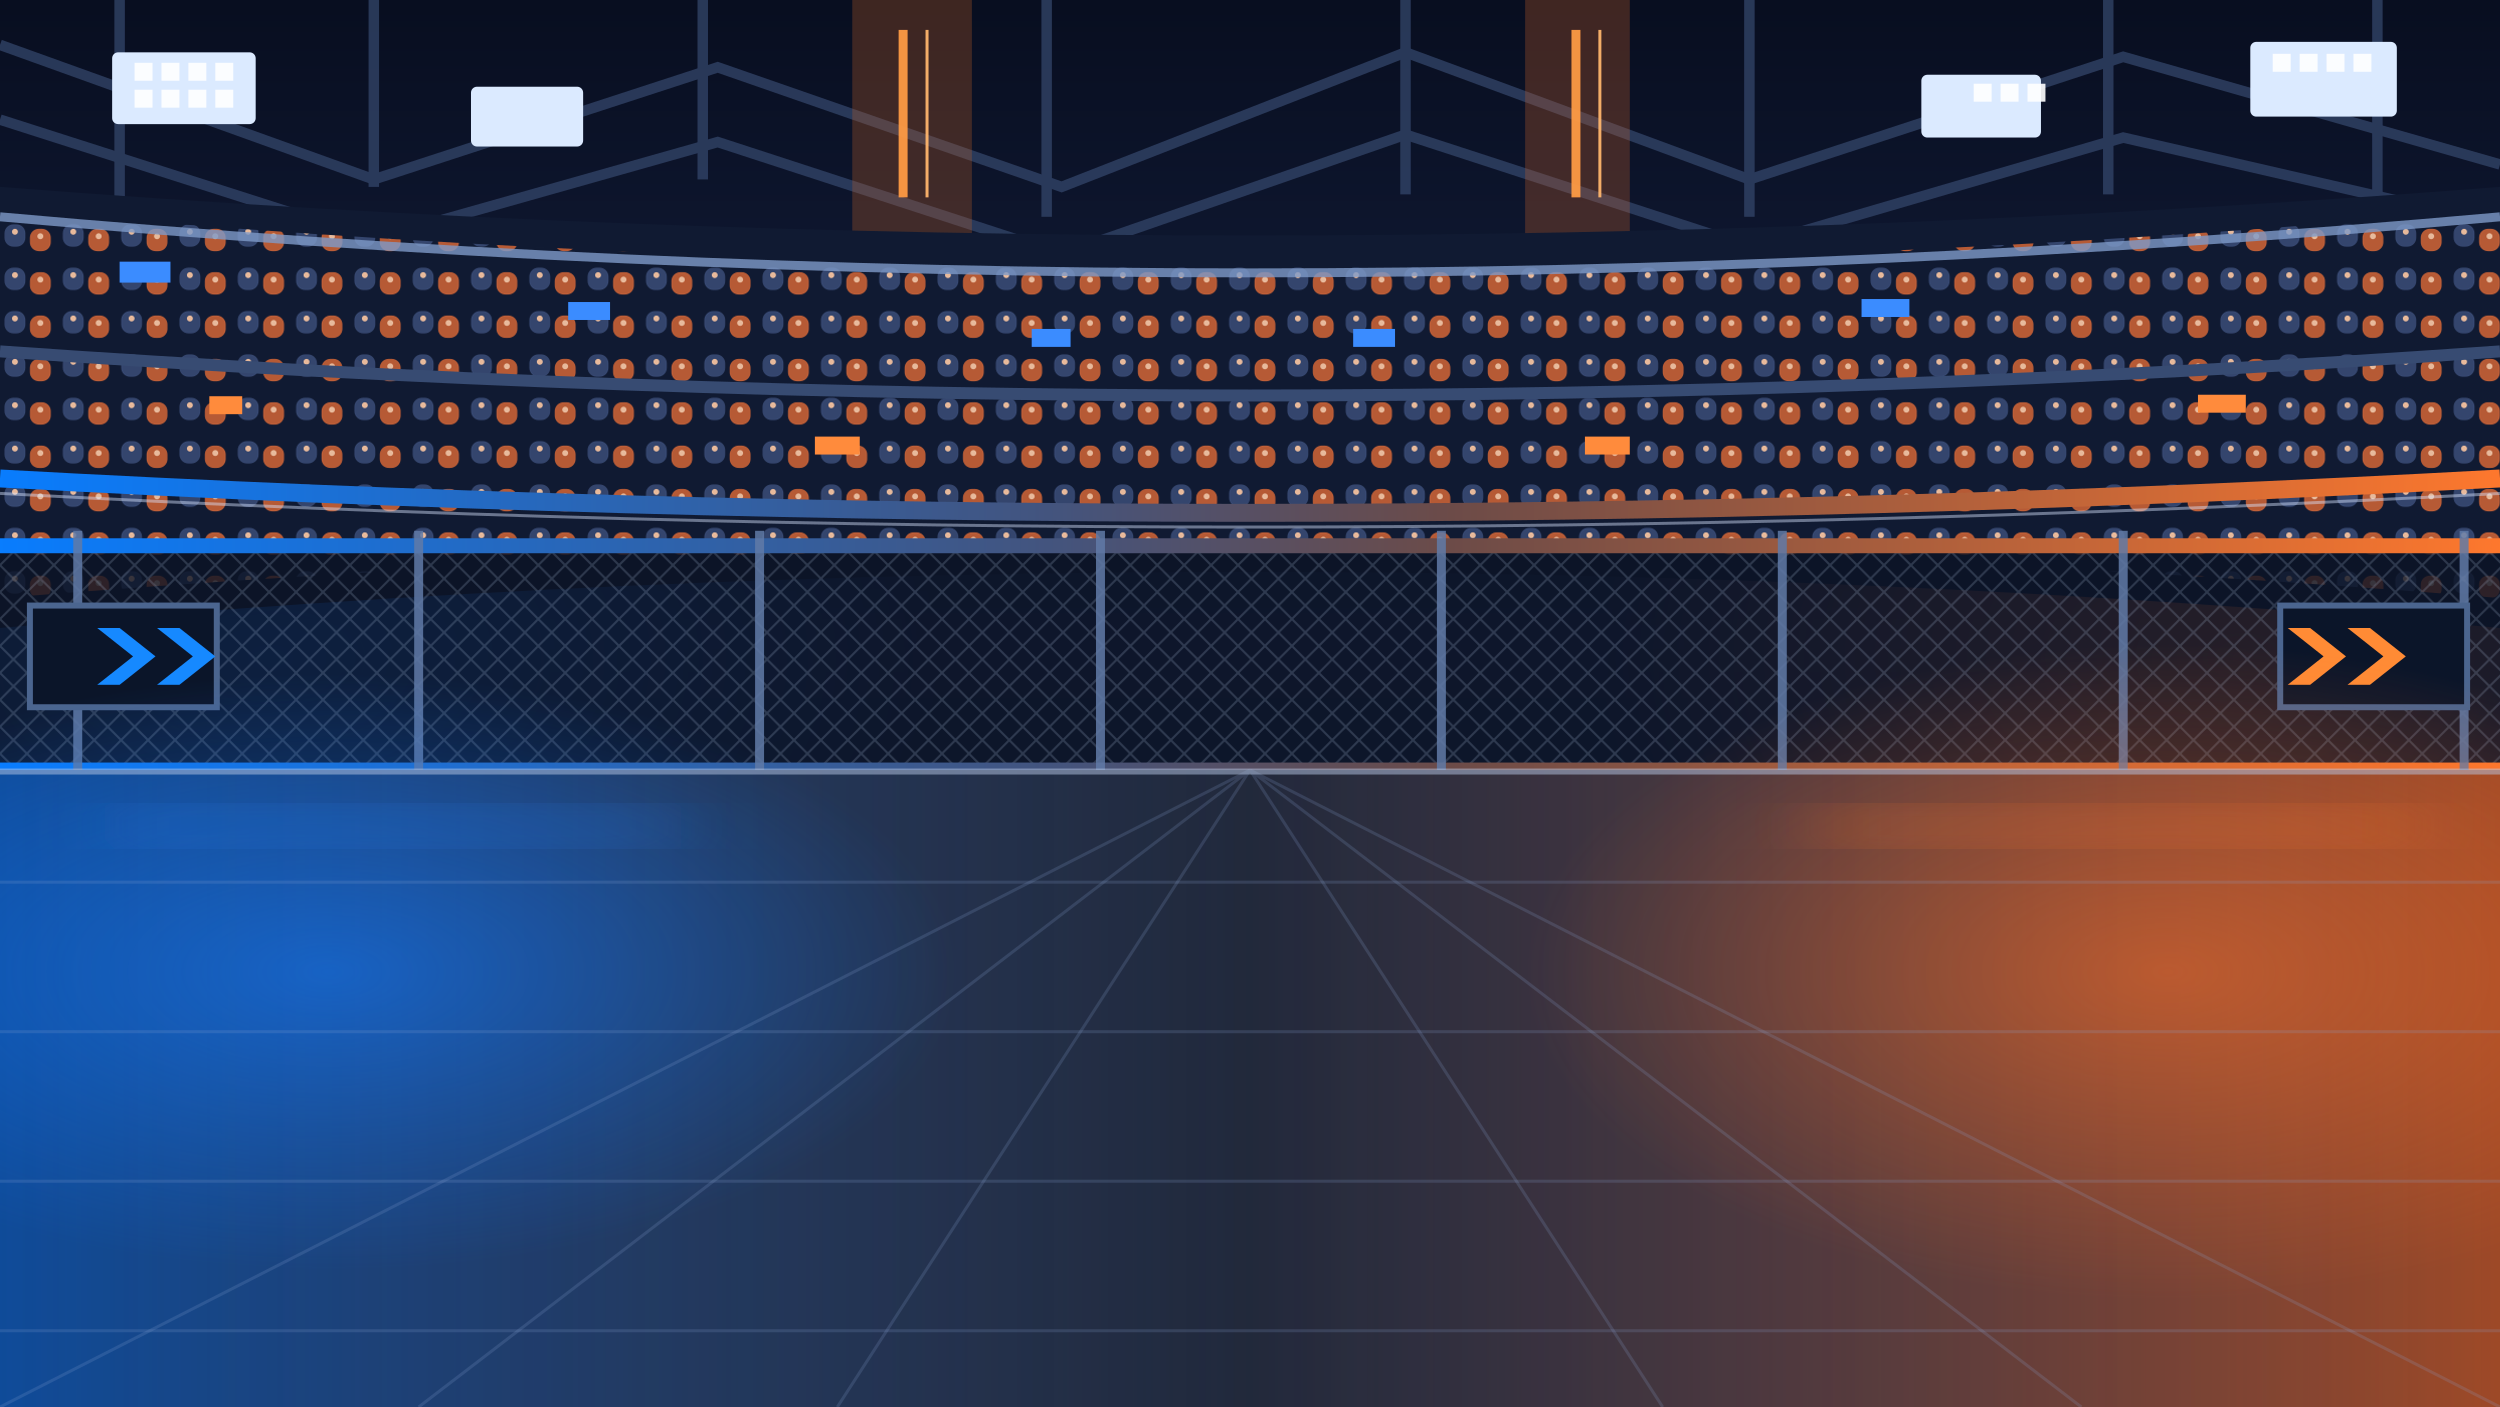
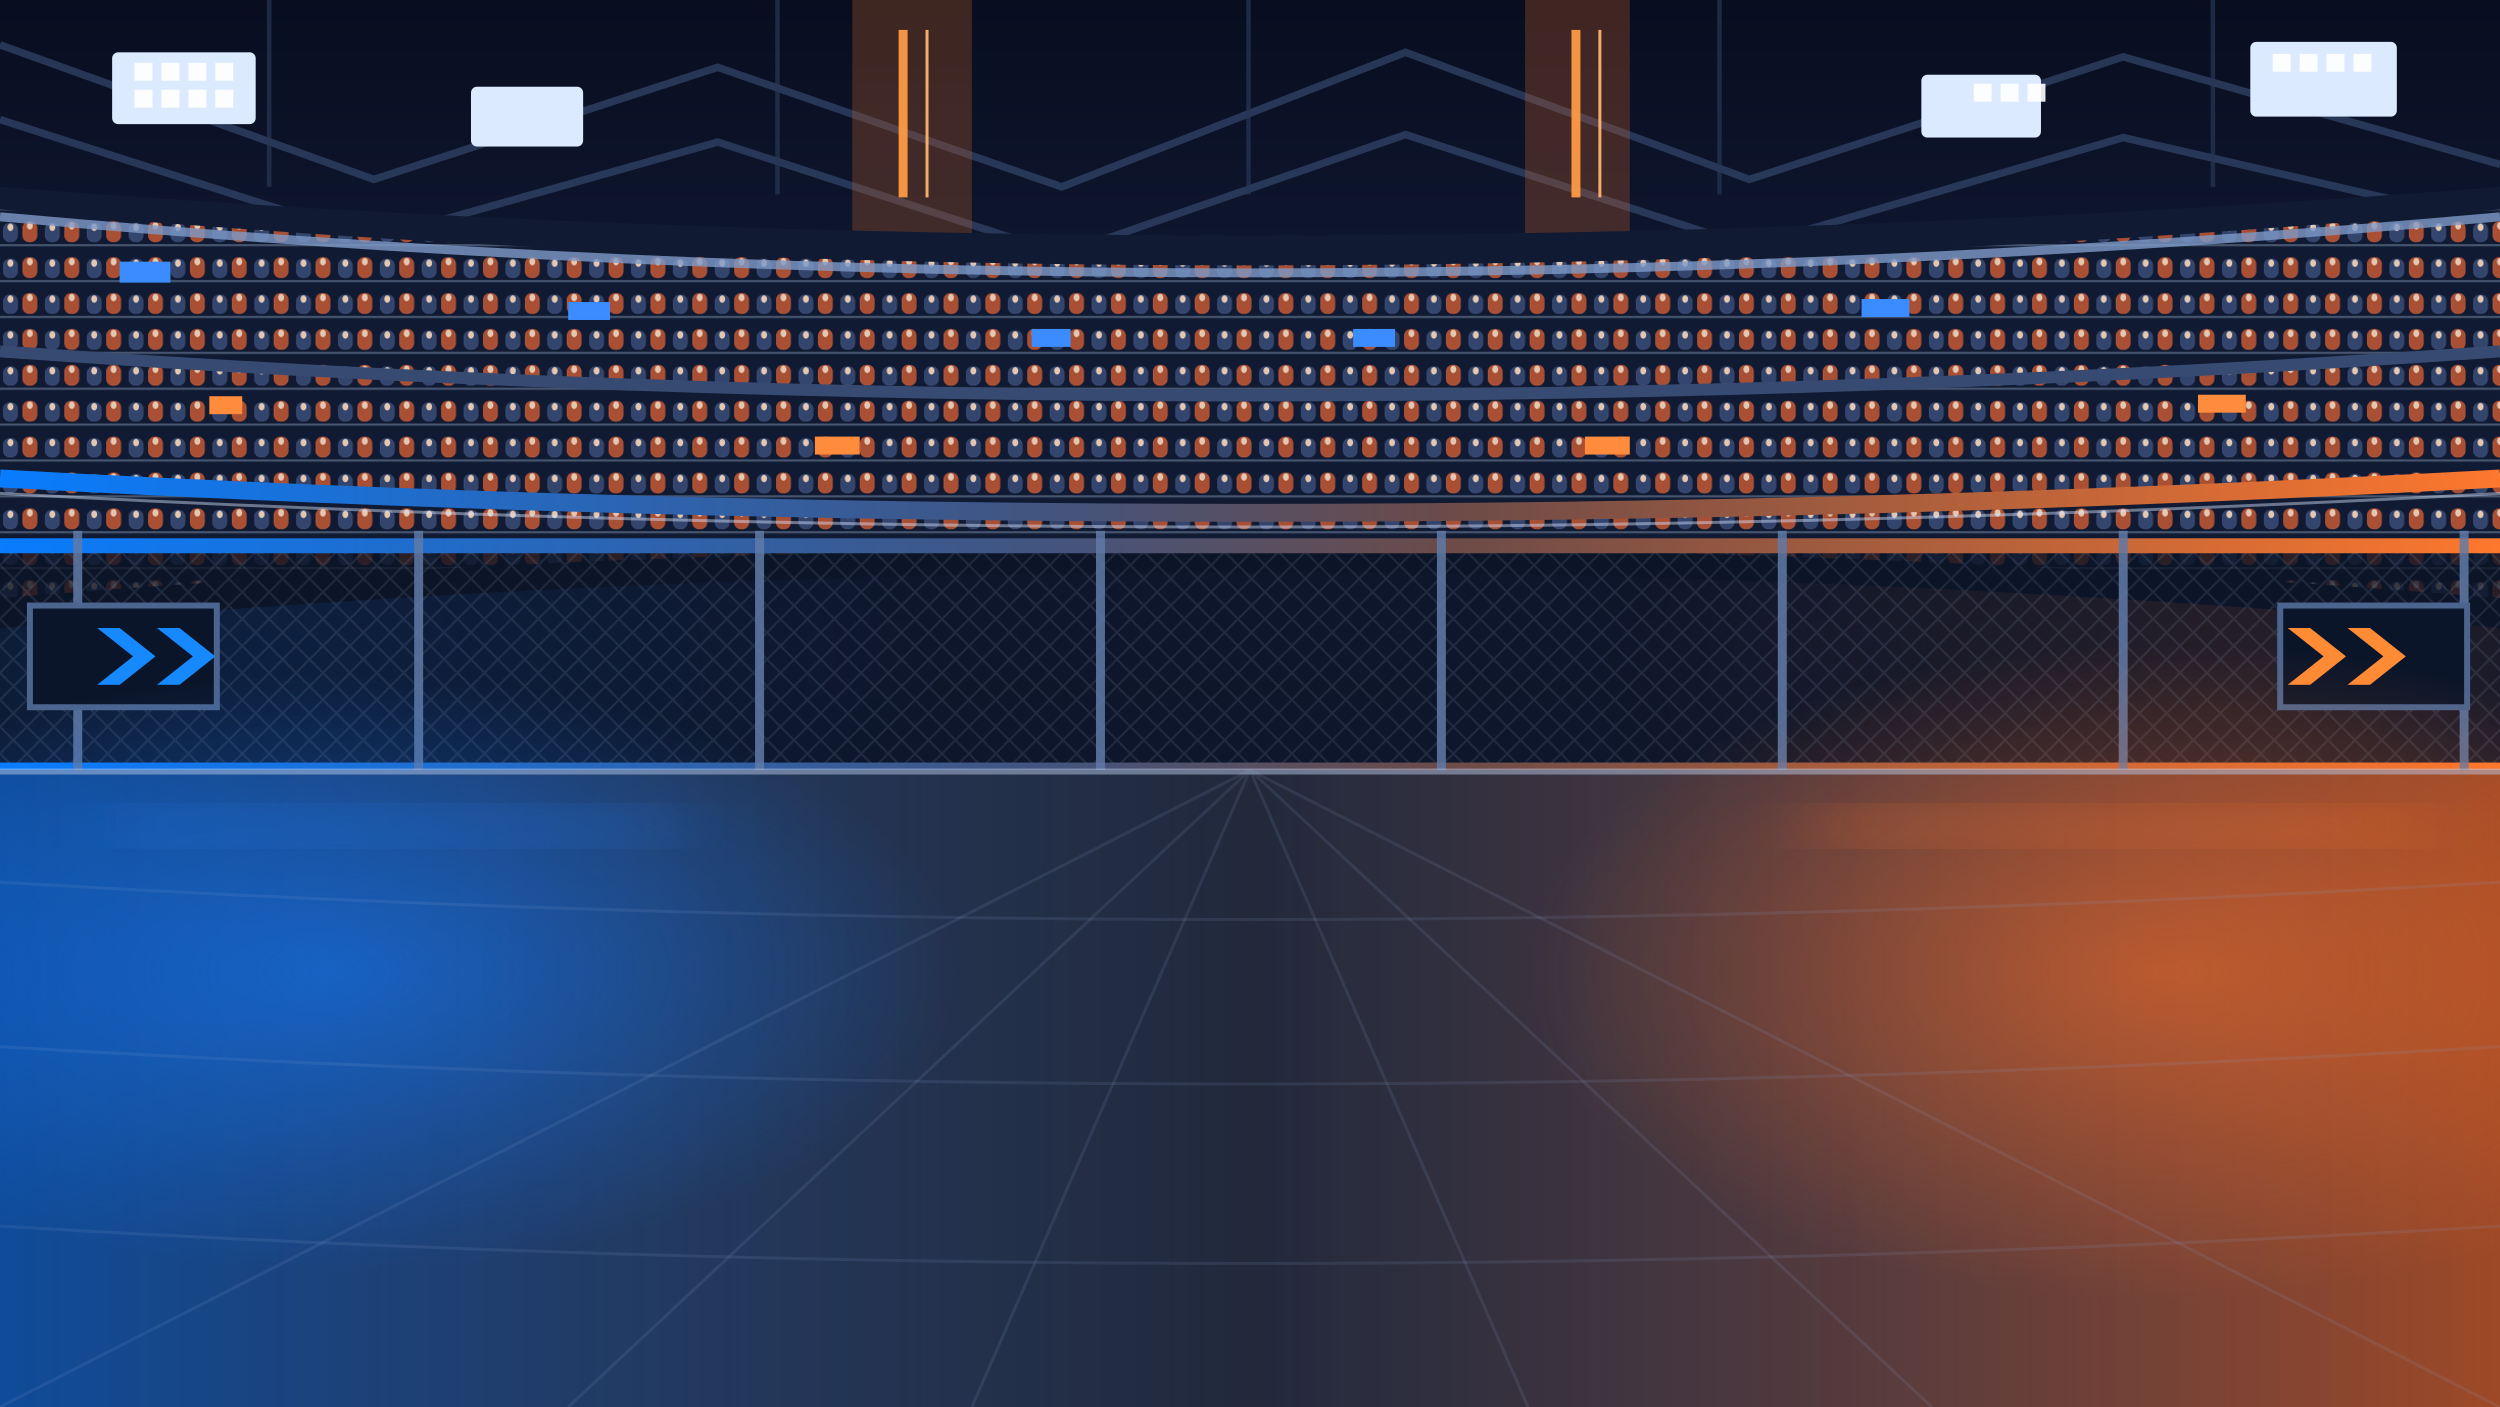
<svg xmlns="http://www.w3.org/2000/svg" width="1672" height="941" viewBox="0 0 1672 941">
  <defs>
    <linearGradient id="sky" x2="0" y2="1">
      <stop stop-color="#080e20" />
      <stop offset=".45" stop-color="#172345" />
      <stop offset="1" stop-color="#11192c" />
    </linearGradient>
    <linearGradient id="rail">
      <stop stop-color="#087dff" />
      <stop offset=".42" stop-color="#43547e" />
      <stop offset=".58" stop-color="#6c4b48" />
      <stop offset="1" stop-color="#ff782d" />
    </linearGradient>
    <linearGradient id="floor">
      <stop stop-color="#10254b" />
      <stop offset=".48" stop-color="#1d2639" />
      <stop offset="1" stop-color="#542b26" />
    </linearGradient>
    <linearGradient id="glow">
      <stop stop-color="#0d7dff" stop-opacity=".8" />
      <stop offset=".5" stop-color="#7d83ad" stop-opacity=".05" />
      <stop offset="1" stop-color="#ff7027" stop-opacity=".8" />
    </linearGradient>
    <radialGradient id="blue">
      <stop stop-color="#147cff" stop-opacity=".55" />
      <stop offset="1" stop-color="#147cff" stop-opacity="0" />
    </radialGradient>
    <radialGradient id="orange">
      <stop stop-color="#ff722a" stop-opacity=".5" />
      <stop offset="1" stop-color="#ff722a" stop-opacity="0" />
    </radialGradient>
    <pattern id="mesh" width="18" height="18" patternUnits="userSpaceOnUse">
      <path d="M0 0L18 18M18 0L0 18" stroke="#a5b7d2" stroke-opacity=".22" stroke-width="1.4" />
    </pattern>
-     <pattern id="seats" width="39" height="29" patternUnits="userSpaceOnUse">
-       <rect x="3" y="5" width="14" height="15" rx="6" fill="#34456d" />
-       <rect x="20" y="8" width="14" height="15" rx="6" fill="#b65a35" />
-       <circle cx="10" cy="10" r="2" fill="#e7b99b" />
-       <circle cx="27" cy="13" r="2" fill="#e7b99b" />
+     <pattern id="seats" width="28" height="24" patternUnits="userSpaceOnUse">
+       <rect x="2" y="5" width="10" height="13" rx="4.5" fill="#34456d" />
+       <rect x="15" y="4" width="10" height="14" rx="4.5" fill="#a94f34" />
+       <ellipse cx="7" cy="8" rx="2" ry="2.5" fill="#e2c6b0" />
+       <ellipse cx="20" cy="7" rx="2" ry="2.5" fill="#e2c6b0" />
+       <path d="M0 20H28" stroke="#60708c" stroke-width="1.5" opacity=".65" />
    </pattern>
    <filter id="blur">
      <feGaussianBlur stdDeviation="22" />
    </filter>
  </defs>
  <rect width="1672" height="941" fill="url(#sky)" />
  <ellipse cx="180" cy="440" rx="450" ry="260" fill="url(#blue)" />
  <ellipse cx="1500" cy="440" rx="430" ry="270" fill="url(#orange)" />
-   <g fill="none" stroke="#33456a" stroke-width="7" opacity=".75">
+   <g fill="none" stroke="#33456a" stroke-width="5" opacity=".72">
    <path d="M0 30L250 120 480 45 710 125 940 35 1170 120 1420 38 1672 110" />
    <path d="M0 80L250 160 480 95 710 170 940 90 1170 165 1420 92 1672 150" />
-     <path d="M80 0L80 150M250 0L250 125M470 0L470 120M700 0L700 145M940 0L940 130M1170 0L1170 145M1410 0L1410 130M1590 0L1590 155" />
+   </g>
+   <g fill="none" stroke="#273653" stroke-width="3" opacity=".7">
+     <path d="M180 0L180 125M520 0L520 130M835 0L835 130M1150 0L1150 130M1480 0L1480 125" />
  </g>
  <g opacity=".95">
    <path d="M570 0h80v180h-80z" fill="#b95b25" opacity=".32" />
    <path d="M1020 0h70v180h-70z" fill="#c15b2a" opacity=".32" />
    <path d="M604 20v112M1054 20v112" stroke="#ff9a43" stroke-width="6" />
    <path d="M620 20v112M1070 20v112" stroke="#ffb46b" stroke-width="2" />
  </g>
  <g fill="#dbeaff">
    <rect x="75" y="35" width="96" height="48" rx="4" />
    <rect x="315" y="58" width="75" height="40" rx="4" />
    <rect x="1285" y="50" width="80" height="42" rx="4" />
    <rect x="1505" y="28" width="98" height="50" rx="4" />
  </g>
  <g fill="#fff" opacity=".9">
    <path d="M90 42h12v12H90zM108 42h12v12h-12zM126 42h12v12h-12zM144 42h12v12h-12zM90 60h12v12H90zM108 60h12v12h-12zM126 60h12v12h-12zM144 60h12v12h-12zM1320 56h12v12h-12zM1338 56h12v12h-12zM1356 56h12v12h-12zM1520 36h12v12h-12zM1538 36h12v12h-12zM1556 36h12v12h-12zM1574 36h12v12h-12z" />
  </g>
  <path d="M0 125Q836 190 1672 125V420Q836 345 0 420Z" fill="#101a32" />
  <path d="M0 140Q836 215 1672 140V400Q836 332 0 400Z" fill="url(#seats)" />
  <path d="M0 145Q836 220 1672 145" fill="none" stroke="#7e9ac8" stroke-width="6" opacity=".8" />
  <path d="M0 235Q836 294 1672 235" fill="none" stroke="#374b72" stroke-width="8" />
  <path d="M0 320Q836 366 1672 320" fill="none" stroke="url(#rail)" stroke-width="12" />
  <path d="M0 330Q836 375 1672 330" fill="none" stroke="#d8e6ff" stroke-opacity=".45" stroke-width="2" />
  <g fill="#3b8cff">
    <rect x="80" y="175" width="34" height="14" />
    <rect x="380" y="202" width="28" height="12" />
    <rect x="690" y="220" width="26" height="12" />
    <rect x="905" y="220" width="28" height="12" />
    <rect x="1245" y="200" width="32" height="12" />
  </g>
  <g fill="#ff8b3c">
    <rect x="140" y="265" width="22" height="12" />
    <rect x="545" y="292" width="30" height="12" />
    <rect x="1060" y="292" width="30" height="12" />
    <rect x="1470" y="264" width="32" height="12" />
  </g>
  <path d="M0 365L1672 365V515L0 515Z" fill="#0b1324" opacity=".8" />
-   <path d="M0 365L1672 365V515L0 515Z" fill="url(#mesh)" />
+   <path d="M0 365L1672 365V515L0 515Z" fill="url(#mesh)" opacity=".58" />
  <path d="M0 365H1672M0 515H1672" stroke="url(#rail)" stroke-width="10" />
  <g stroke="#607aa7" stroke-width="6" opacity=".85">
    <path d="M52 355V523M280 355V523M508 355V523M736 355V523M964 355V523M1192 355V523M1420 355V523M1648 355V523" />
  </g>
  <g fill="#0b1529" stroke="#4b658f" stroke-width="4">
    <path d="M20 405h125v68H20z" />
    <path d="M1525 405h125v68h-125z" />
  </g>
  <g fill="#1689ff">
    <path d="M65 420l24 19-24 19 15 0 24-19-24-19zM105 420l24 19-24 19 15 0 24-19-24-19z" />
  </g>
  <g fill="#ff8b35">
    <path d="M1530 420l24 19-24 19 15 0 24-19-24-19zM1570 420l24 19-24 19 15 0 24-19-24-19z" />
  </g>
  <path d="M0 515L1672 515V941H0Z" fill="url(#floor)" />
  <rect x="0" y="515" width="1672" height="426" fill="url(#glow)" opacity=".55" />
  <ellipse cx="220" cy="650" rx="420" ry="200" fill="url(#blue)" />
  <ellipse cx="1450" cy="650" rx="430" ry="220" fill="url(#orange)" />
-   <g stroke="#8da5d4" stroke-opacity=".19" fill="none" stroke-width="2">
-     <path d="M0 590L1672 590M0 690L1672 690M0 790L1672 790M0 890L1672 890" />
-     <path d="M836 515L0 941M836 515L280 941M836 515L560 941M836 515L1112 941M836 515L1392 941M836 515L1672 941" />
+   <g stroke="#8da5d4" stroke-opacity=".13" fill="none" stroke-width="2">
+     <path d="M0 590Q836 640 1672 590M0 700Q836 750 1672 700M0 820Q836 870 1672 820" />
+     <path d="M836 515L0 941M836 515L380 941M836 515L650 941M836 515L1022 941M836 515L1292 941M836 515L1672 941" />
  </g>
  <path d="M0 516H1672" stroke="#b9c9e7" stroke-opacity=".5" stroke-width="4" />
  <g opacity=".5" filter="url(#blur)">
    <path d="M80 540H430L480 560H60Z" fill="#1685ff" />
    <path d="M1230 540H1600L1640 565H1190Z" fill="#ff762a" />
  </g>
</svg>
